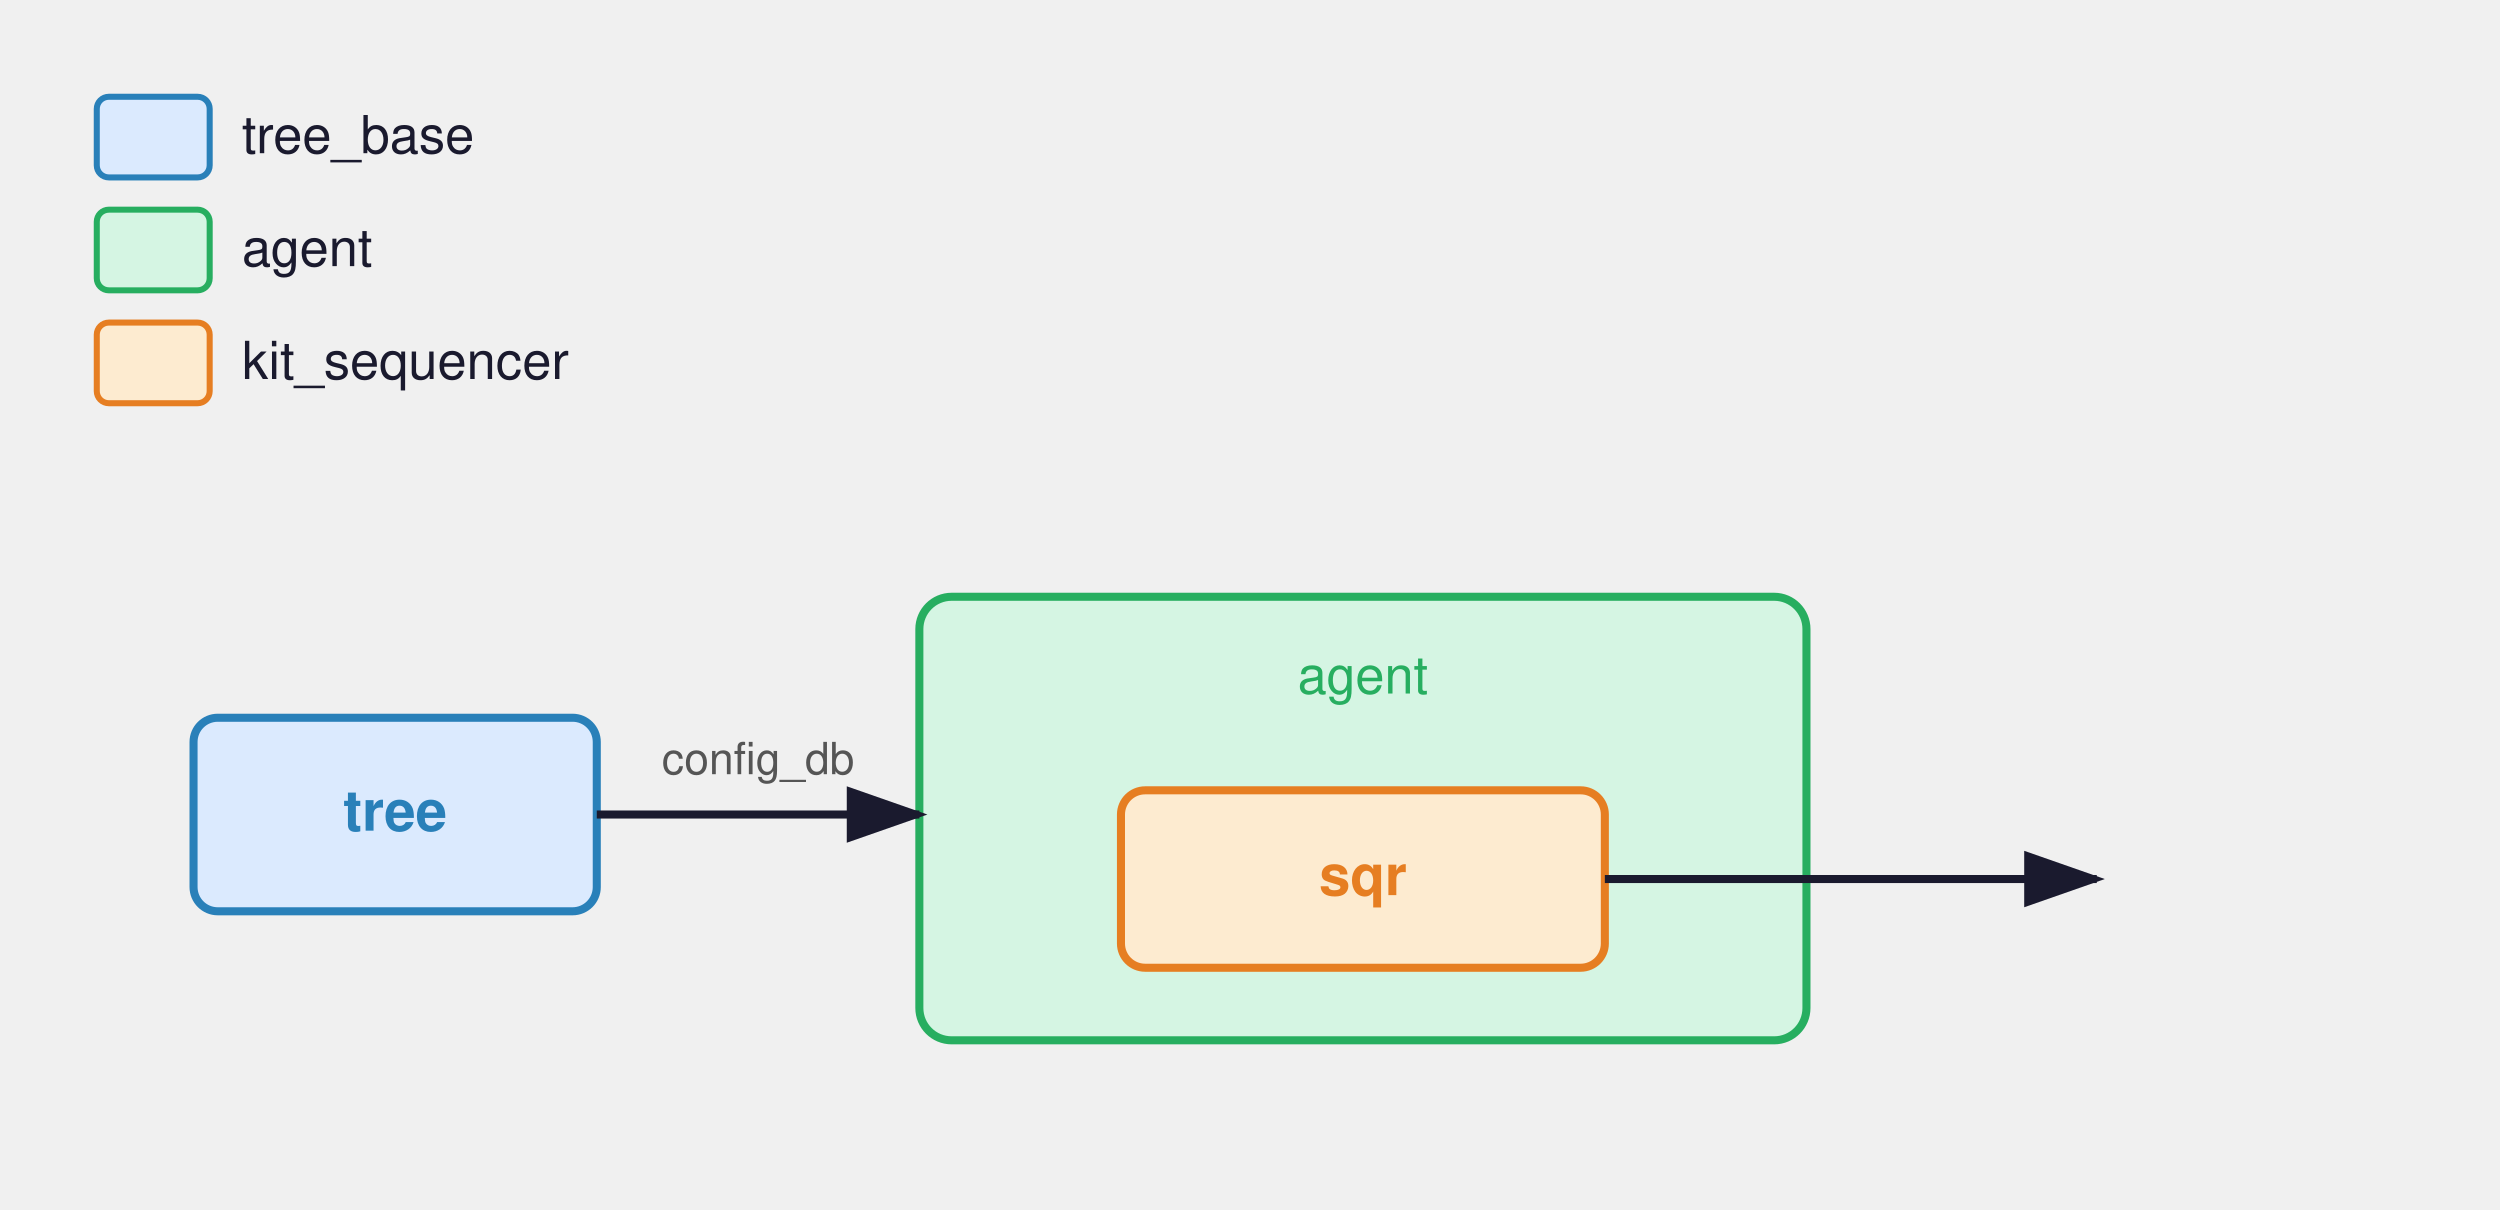
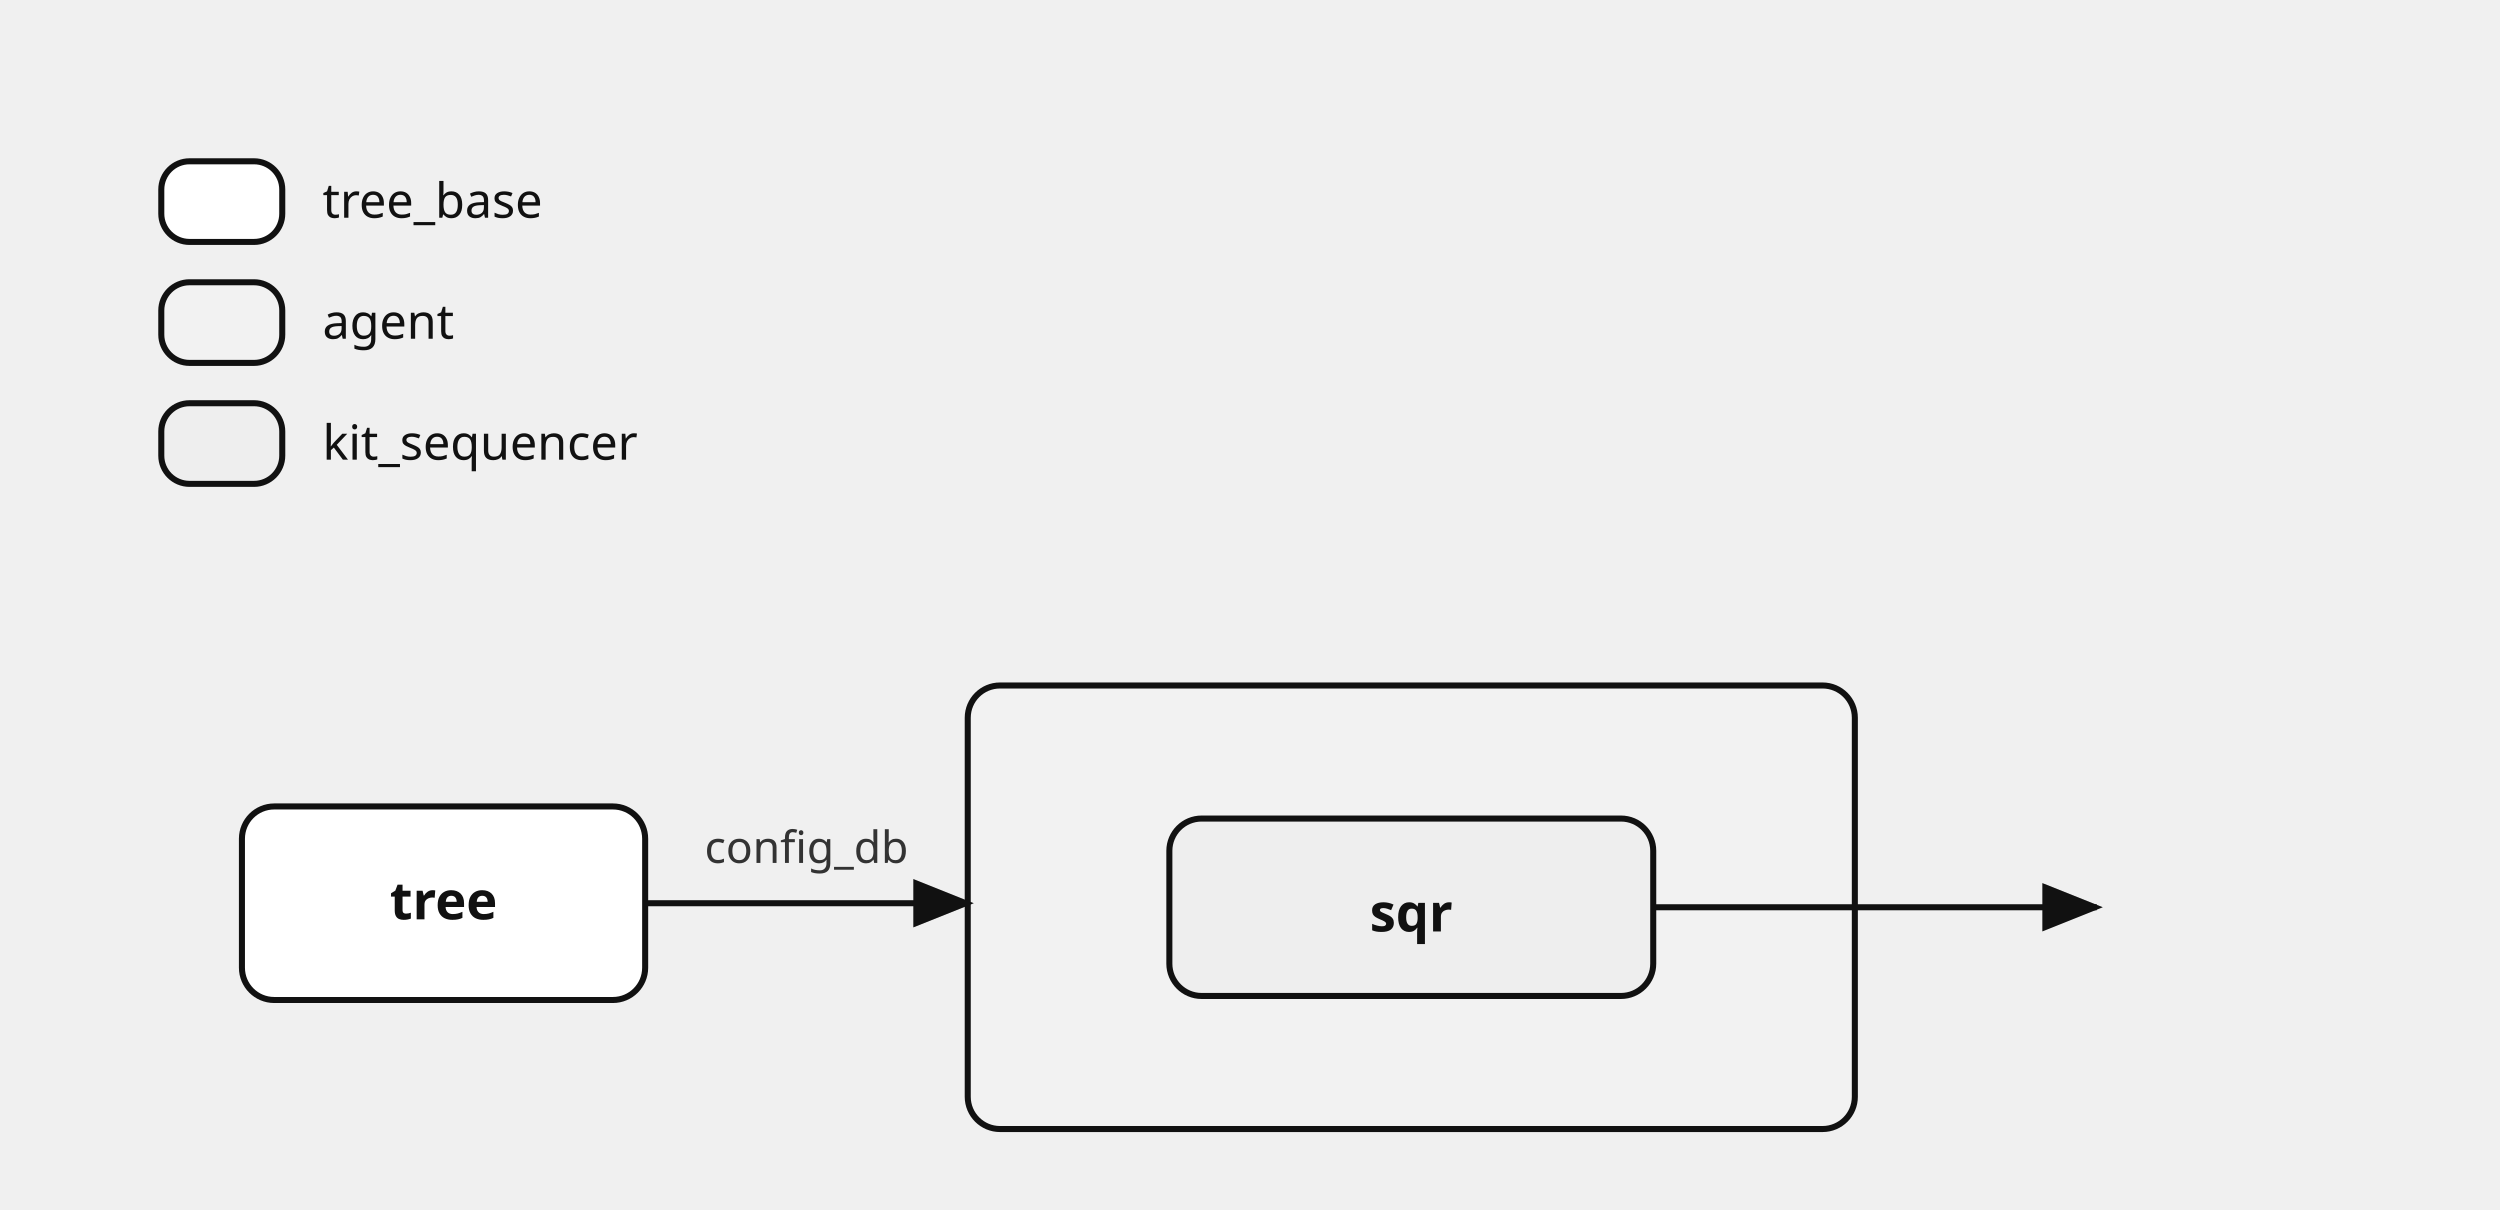
- <svg xmlns="http://www.w3.org/2000/svg" version="1.1" width="620px" height="300px" viewBox="0 0 620 300" content="&lt;mxfile host=&quot;app.diagrams.net&quot; agent=&quot;templates&quot; version=&quot;24.0.0&quot;&gt;   &lt;diagram id=&quot;component-structure&quot; name=&quot;Page-1&quot;&gt;     &lt;mxGraphModel dx=&quot;1100&quot; dy=&quot;700&quot; grid=&quot;1&quot; gridSize=&quot;10&quot; guides=&quot;1&quot; tooltips=&quot;1&quot; connect=&quot;1&quot; arrows=&quot;1&quot; fold=&quot;1&quot; page=&quot;1&quot; pageScale=&quot;1&quot; pageWidth=&quot;827&quot; pageHeight=&quot;1169&quot; math=&quot;0&quot; shadow=&quot;0&quot; background=&quot;none&quot;&gt;       &lt;root&gt;         &lt;mxCell id=&quot;0&quot;/&gt;         &lt;mxCell id=&quot;1&quot; parent=&quot;0&quot;/&gt;          &lt;mxCell id=&quot;leg_tree&quot; value=&quot;&quot; style=&quot;rounded=1;whiteSpace=wrap;html=1;fillColor=#dbeafe;strokeColor=#2980b9;&quot; vertex=&quot;1&quot; parent=&quot;1&quot;&gt;           &lt;mxGeometry x=&quot;40&quot; y=&quot;40&quot; width=&quot;28&quot; height=&quot;20&quot; as=&quot;geometry&quot;/&gt;         &lt;/mxCell&gt;         &lt;mxCell id=&quot;leg_tree_lbl&quot; value=&quot;tree_base&quot; style=&quot;text;html=1;strokeColor=none;fillColor=none;align=left;verticalAlign=middle;&quot; vertex=&quot;1&quot; parent=&quot;1&quot;&gt;           &lt;mxGeometry x=&quot;76&quot; y=&quot;36&quot; width=&quot;80&quot; height=&quot;28&quot; as=&quot;geometry&quot;/&gt;         &lt;/mxCell&gt;         &lt;mxCell id=&quot;leg_agent&quot; value=&quot;&quot; style=&quot;rounded=1;whiteSpace=wrap;html=1;fillColor=#d5f5e3;strokeColor=#27ae60;&quot; vertex=&quot;1&quot; parent=&quot;1&quot;&gt;           &lt;mxGeometry x=&quot;40&quot; y=&quot;72&quot; width=&quot;28&quot; height=&quot;20&quot; as=&quot;geometry&quot;/&gt;         &lt;/mxCell&gt;         &lt;mxCell id=&quot;leg_agent_lbl&quot; value=&quot;agent&quot; style=&quot;text;html=1;strokeColor=none;fillColor=none;align=left;verticalAlign=middle;&quot; vertex=&quot;1&quot; parent=&quot;1&quot;&gt;           &lt;mxGeometry x=&quot;76&quot; y=&quot;68&quot; width=&quot;80&quot; height=&quot;28&quot; as=&quot;geometry&quot;/&gt;         &lt;/mxCell&gt;         &lt;mxCell id=&quot;leg_kit&quot; value=&quot;&quot; style=&quot;rounded=1;whiteSpace=wrap;html=1;fillColor=#fdebd0;strokeColor=#e67e22;&quot; vertex=&quot;1&quot; parent=&quot;1&quot;&gt;           &lt;mxGeometry x=&quot;40&quot; y=&quot;104&quot; width=&quot;28&quot; height=&quot;20&quot; as=&quot;geometry&quot;/&gt;         &lt;/mxCell&gt;         &lt;mxCell id=&quot;leg_kit_lbl&quot; value=&quot;kit_sequencer&quot; style=&quot;text;html=1;strokeColor=none;fillColor=none;align=left;verticalAlign=middle;&quot; vertex=&quot;1&quot; parent=&quot;1&quot;&gt;           &lt;mxGeometry x=&quot;76&quot; y=&quot;100&quot; width=&quot;120&quot; height=&quot;28&quot; as=&quot;geometry&quot;/&gt;         &lt;/mxCell&gt;          &lt;mxCell id=&quot;tree_inst&quot; value=&quot;tree&quot; style=&quot;rounded=1;whiteSpace=wrap;html=1;fillColor=#dbeafe;strokeColor=#2980b9;align=center;verticalAlign=middle;fontStyle=1;&quot; vertex=&quot;1&quot; parent=&quot;1&quot;&gt;           &lt;mxGeometry x=&quot;60&quot; y=&quot;200&quot; width=&quot;100&quot; height=&quot;48&quot; as=&quot;geometry&quot;/&gt;         &lt;/mxCell&gt;          &lt;mxCell id=&quot;u_agent&quot; value=&quot;agent&quot; style=&quot;swimlane;rounded=1;whiteSpace=wrap;html=1;fillColor=#d5f5e3;strokeColor=#27ae60;startSize=28;fontStyle=0;collapsible=0;&quot; vertex=&quot;1&quot; parent=&quot;1&quot;&gt;           &lt;mxGeometry x=&quot;240&quot; y=&quot;170&quot; width=&quot;220&quot; height=&quot;110&quot; as=&quot;geometry&quot;/&gt;         &lt;/mxCell&gt;          &lt;mxCell id=&quot;sqr&quot; value=&quot;sqr&quot; style=&quot;rounded=1;whiteSpace=wrap;html=1;fillColor=#fdebd0;strokeColor=#e67e22;align=center;verticalAlign=middle;fontStyle=1;&quot; vertex=&quot;1&quot; parent=&quot;u_agent&quot;&gt;           &lt;mxGeometry x=&quot;50&quot; y=&quot;48&quot; width=&quot;120&quot; height=&quot;44&quot; as=&quot;geometry&quot;/&gt;         &lt;/mxCell&gt;          &lt;mxCell id=&quot;use_tip&quot; value=&quot;&quot; style=&quot;ellipse;whiteSpace=wrap;html=1;fillColor=none;strokeColor=none;&quot; vertex=&quot;1&quot; parent=&quot;1&quot;&gt;           &lt;mxGeometry x=&quot;520&quot; y=&quot;224&quot; width=&quot;1&quot; height=&quot;1&quot; as=&quot;geometry&quot;/&gt;         &lt;/mxCell&gt;          &lt;mxCell id=&quot;e_cfg&quot; value=&quot;config_db&quot; style=&quot;edgeStyle=none;rounded=0;orthogonalLoop=1;jettySize=auto;html=1;endArrow=classic;endFill=1;fontSize=11;fontColor=#555555;&quot; edge=&quot;1&quot; parent=&quot;1&quot; source=&quot;tree_inst&quot; target=&quot;u_agent&quot;&gt;           &lt;mxGeometry relative=&quot;1&quot; as=&quot;geometry&quot;/&gt;         &lt;/mxCell&gt;         &lt;mxCell id=&quot;e_use&quot; style=&quot;edgeStyle=none;rounded=0;orthogonalLoop=1;jettySize=auto;html=1;endArrow=classic;endFill=1;strokeColor=#1a1a2e;&quot; edge=&quot;1&quot; parent=&quot;1&quot; source=&quot;sqr&quot; target=&quot;use_tip&quot;&gt;           &lt;mxGeometry relative=&quot;1&quot; as=&quot;geometry&quot;/&gt;         &lt;/mxCell&gt;       &lt;/root&gt;     &lt;/mxGraphModel&gt;   &lt;/diagram&gt; &lt;/mxfile&gt; " style="background-color: transparent; background-color: transparent;">
+ <svg xmlns="http://www.w3.org/2000/svg" version="1.1" width="620px" height="300px" viewBox="0 0 620 300" xml:lang="zh-CN" content="&lt;mxfile host=&quot;app.diagrams.net&quot; agent=&quot;templates&quot; version=&quot;24.0.0&quot;&gt;   &lt;diagram id=&quot;component-structure&quot; name=&quot;Page-1&quot;&gt;     &lt;mxGraphModel dx=&quot;1100&quot; dy=&quot;700&quot; grid=&quot;1&quot; gridSize=&quot;10&quot; guides=&quot;1&quot; tooltips=&quot;1&quot; connect=&quot;1&quot; arrows=&quot;1&quot; fold=&quot;1&quot; page=&quot;1&quot; pageScale=&quot;1&quot; pageWidth=&quot;620&quot; pageHeight=&quot;300&quot; math=&quot;0&quot; shadow=&quot;0&quot; background=&quot;none&quot;&gt;       &lt;root&gt;         &lt;mxCell id=&quot;0&quot;/&gt;         &lt;mxCell id=&quot;1&quot; parent=&quot;0&quot;/&gt;          &lt;mxCell id=&quot;leg_tree&quot; value=&quot;&quot; style=&quot;rounded=1;whiteSpace=wrap;html=1;fillColor=#ffffff;strokeColor=#111111;strokeWidth=1.5;fontSize=13;fontColor=#111111;arcSize=8;&quot; vertex=&quot;1&quot; parent=&quot;1&quot;&gt;           &lt;mxGeometry x=&quot;40&quot; y=&quot;40&quot; width=&quot;30&quot; height=&quot;20&quot; as=&quot;geometry&quot;/&gt;         &lt;/mxCell&gt;         &lt;mxCell id=&quot;leg_tree_lbl&quot; value=&quot;tree_base&quot; style=&quot;text;html=1;strokeColor=none;fillColor=none;align=left;verticalAlign=middle;fontSize=12;fontColor=#111111;&quot; vertex=&quot;1&quot; parent=&quot;1&quot;&gt;           &lt;mxGeometry x=&quot;80&quot; y=&quot;36&quot; width=&quot;100&quot; height=&quot;28&quot; as=&quot;geometry&quot;/&gt;         &lt;/mxCell&gt;         &lt;mxCell id=&quot;leg_agent&quot; value=&quot;&quot; style=&quot;rounded=1;whiteSpace=wrap;html=1;fillColor=#f2f2f2;strokeColor=#111111;strokeWidth=1.5;fontSize=13;fontColor=#111111;arcSize=8;&quot; vertex=&quot;1&quot; parent=&quot;1&quot;&gt;           &lt;mxGeometry x=&quot;40&quot; y=&quot;70&quot; width=&quot;30&quot; height=&quot;20&quot; as=&quot;geometry&quot;/&gt;         &lt;/mxCell&gt;         &lt;mxCell id=&quot;leg_agent_lbl&quot; value=&quot;agent&quot; style=&quot;text;html=1;strokeColor=none;fillColor=none;align=left;verticalAlign=middle;fontSize=12;fontColor=#111111;&quot; vertex=&quot;1&quot; parent=&quot;1&quot;&gt;           &lt;mxGeometry x=&quot;80&quot; y=&quot;66&quot; width=&quot;80&quot; height=&quot;28&quot; as=&quot;geometry&quot;/&gt;         &lt;/mxCell&gt;         &lt;mxCell id=&quot;leg_kit&quot; value=&quot;&quot; style=&quot;rounded=1;whiteSpace=wrap;html=1;fillColor=#eeeeee;strokeColor=#111111;strokeWidth=1.5;fontSize=13;fontColor=#111111;arcSize=8;&quot; vertex=&quot;1&quot; parent=&quot;1&quot;&gt;           &lt;mxGeometry x=&quot;40&quot; y=&quot;100&quot; width=&quot;30&quot; height=&quot;20&quot; as=&quot;geometry&quot;/&gt;         &lt;/mxCell&gt;         &lt;mxCell id=&quot;leg_kit_lbl&quot; value=&quot;kit_sequencer&quot; style=&quot;text;html=1;strokeColor=none;fillColor=none;align=left;verticalAlign=middle;fontSize=12;fontColor=#111111;&quot; vertex=&quot;1&quot; parent=&quot;1&quot;&gt;           &lt;mxGeometry x=&quot;80&quot; y=&quot;96&quot; width=&quot;120&quot; height=&quot;28&quot; as=&quot;geometry&quot;/&gt;         &lt;/mxCell&gt;          &lt;mxCell id=&quot;tree_inst&quot; value=&quot;tree&quot; style=&quot;rounded=1;whiteSpace=wrap;html=1;fillColor=#ffffff;strokeColor=#111111;strokeWidth=1.5;fontSize=13;fontColor=#111111;arcSize=8;align=center;verticalAlign=middle;fontStyle=1;&quot; vertex=&quot;1&quot; parent=&quot;1&quot;&gt;           &lt;mxGeometry x=&quot;60&quot; y=&quot;200&quot; width=&quot;100&quot; height=&quot;48&quot; as=&quot;geometry&quot;/&gt;         &lt;/mxCell&gt;          &lt;mxCell id=&quot;u_agent&quot; value=&quot;&quot; style=&quot;rounded=1;whiteSpace=wrap;html=1;fillColor=#f2f2f2;strokeColor=#111111;strokeWidth=1.5;fontSize=13;fontColor=#111111;arcSize=8;container=1;pointerEvents=0;&quot; vertex=&quot;1&quot; parent=&quot;1&quot;&gt;           &lt;mxGeometry x=&quot;240&quot; y=&quot;170&quot; width=&quot;220&quot; height=&quot;110&quot; as=&quot;geometry&quot;/&gt;         &lt;/mxCell&gt;          &lt;mxCell id=&quot;sqr&quot; value=&quot;sqr&quot; style=&quot;rounded=1;whiteSpace=wrap;html=1;fillColor=#eeeeee;strokeColor=#111111;strokeWidth=1.5;fontSize=13;fontColor=#111111;arcSize=8;align=center;verticalAlign=middle;fontStyle=1;&quot; vertex=&quot;1&quot; parent=&quot;u_agent&quot;&gt;           &lt;mxGeometry x=&quot;50&quot; y=&quot;33&quot; width=&quot;120&quot; height=&quot;44&quot; as=&quot;geometry&quot;/&gt;         &lt;/mxCell&gt;          &lt;mxCell id=&quot;use_tip&quot; value=&quot;&quot; style=&quot;ellipse;whiteSpace=wrap;html=1;fillColor=none;strokeColor=none;&quot; vertex=&quot;1&quot; parent=&quot;1&quot;&gt;           &lt;mxGeometry x=&quot;520&quot; y=&quot;224&quot; width=&quot;1&quot; height=&quot;1&quot; as=&quot;geometry&quot;/&gt;         &lt;/mxCell&gt;          &lt;mxCell id=&quot;e_cfg&quot; value=&quot;config_db&quot; style=&quot;edgeStyle=none;rounded=0;orthogonalLoop=1;jettySize=auto;html=1;endArrow=classic;endFill=1;strokeColor=#111111;strokeWidth=1.5;fontSize=11;fontColor=#333333;&quot; edge=&quot;1&quot; parent=&quot;1&quot; source=&quot;tree_inst&quot; target=&quot;u_agent&quot;&gt;           &lt;mxGeometry relative=&quot;1&quot; as=&quot;geometry&quot;/&gt;         &lt;/mxCell&gt;         &lt;mxCell id=&quot;e_use&quot; style=&quot;edgeStyle=none;rounded=0;orthogonalLoop=1;jettySize=auto;html=1;endArrow=classic;endFill=1;strokeColor=#111111;strokeWidth=1.5;&quot; edge=&quot;1&quot; parent=&quot;1&quot; source=&quot;sqr&quot; target=&quot;use_tip&quot;&gt;           &lt;mxGeometry relative=&quot;1&quot; as=&quot;geometry&quot;/&gt;         &lt;/mxCell&gt;       &lt;/root&gt;     &lt;/mxGraphModel&gt;   &lt;/diagram&gt; &lt;/mxfile&gt; " style="background-color: transparent; background-color: transparent;">
  <defs>
-     <marker id="arr" markerWidth="10" markerHeight="7" refX="9" refY="3.5" orient="auto">
-       <polygon points="0 0, 10 3.5, 0 7" fill="#1a1a2e" />
+     <marker id="arrowBlack" markerWidth="10" markerHeight="8" refX="9" refY="4" orient="auto" markerUnits="strokeWidth">
+       <path d="M0,0 L10,4 L0,8 Z" fill="#111" />
    </marker>
  </defs>
-   <rect x="24" y="24" width="28" height="20" rx="3" fill="#dbeafe" stroke="#2980b9" stroke-width="1.5" />
-   <text x="60" y="38" font-family="Helvetica, Arial, sans-serif" font-size="13" fill="#1a1a2e">tree_base</text>
-   <rect x="24" y="52" width="28" height="20" rx="3" fill="#d5f5e3" stroke="#27ae60" stroke-width="1.5" />
-   <text x="60" y="66" font-family="Helvetica, Arial, sans-serif" font-size="13" fill="#1a1a2e">agent</text>
-   <rect x="24" y="80" width="28" height="20" rx="3" fill="#fdebd0" stroke="#e67e22" stroke-width="1.5" />
-   <text x="60" y="94" font-family="Helvetica, Arial, sans-serif" font-size="13" fill="#1a1a2e">kit_sequencer</text>
-   <rect x="48" y="178" width="100" height="48" rx="6" fill="#dbeafe" stroke="#2980b9" stroke-width="2" />
-   <text x="98" y="206" text-anchor="middle" font-family="Helvetica, Arial, sans-serif" font-size="14" font-weight="bold" fill="#2980b9">tree</text>
-   <rect x="228" y="148" width="220" height="110" rx="8" fill="#d5f5e3" stroke="#27ae60" stroke-width="2" />
-   <text x="338" y="172" text-anchor="middle" font-family="Helvetica, Arial, sans-serif" font-size="13" fill="#27ae60">agent</text>
-   <rect x="278" y="196" width="120" height="44" rx="6" fill="#fdebd0" stroke="#e67e22" stroke-width="2" />
-   <text x="338" y="222" text-anchor="middle" font-family="Helvetica, Arial, sans-serif" font-size="14" font-weight="bold" fill="#e67e22">sqr</text>
-   <line x1="148" y1="202" x2="228" y2="202" stroke="#1a1a2e" stroke-width="2" marker-end="url(#arr)" />
-   <text x="188" y="192" text-anchor="middle" font-family="Helvetica, Arial, sans-serif" font-size="11" fill="#555">config_db</text>
-   <line x1="398" y1="218" x2="520" y2="218" stroke="#1a1a2e" stroke-width="2" marker-end="url(#arr)" />
+   <rect x="40" y="40" width="30" height="20" rx="7" fill="#fff" stroke="#111" stroke-width="1.5" />
+   <text x="80" y="54" font-family="Microsoft YaHei, PingFang SC, sans-serif" font-size="12" fill="#111">tree_base</text>
+   <rect x="40" y="70" width="30" height="20" rx="7" fill="#f2f2f2" stroke="#111" stroke-width="1.5" />
+   <text x="80" y="84" font-family="Microsoft YaHei, PingFang SC, sans-serif" font-size="12" fill="#111">agent</text>
+   <rect x="40" y="100" width="30" height="20" rx="7" fill="#eee" stroke="#111" stroke-width="1.5" />
+   <text x="80" y="114" font-family="Microsoft YaHei, PingFang SC, sans-serif" font-size="12" fill="#111">kit_sequencer</text>
+   <rect x="60" y="200" width="100" height="48" rx="8" fill="#fff" stroke="#111" stroke-width="1.5" />
+   <text x="110" y="228" text-anchor="middle" font-family="Microsoft YaHei, PingFang SC, sans-serif" font-size="13" font-weight="700" fill="#111">tree</text>
+   <rect x="240" y="170" width="220" height="110" rx="8" fill="#f2f2f2" stroke="#111" stroke-width="1.5" />
+   <rect x="290" y="203" width="120" height="44" rx="8" fill="#eee" stroke="#111" stroke-width="1.5" />
+   <text x="350" y="231" text-anchor="middle" font-family="Microsoft YaHei, PingFang SC, sans-serif" font-size="13" font-weight="700" fill="#111">sqr</text>
+   <line x1="160" y1="224" x2="240" y2="224" stroke="#111" stroke-width="1.5" marker-end="url(#arrowBlack)" />
+   <text x="200" y="214" text-anchor="middle" font-family="Microsoft YaHei, PingFang SC, sans-serif" font-size="11" fill="#333">config_db</text>
+   <line x1="410" y1="225" x2="520" y2="225" stroke="#111" stroke-width="1.5" marker-end="url(#arrowBlack)" />
</svg>
